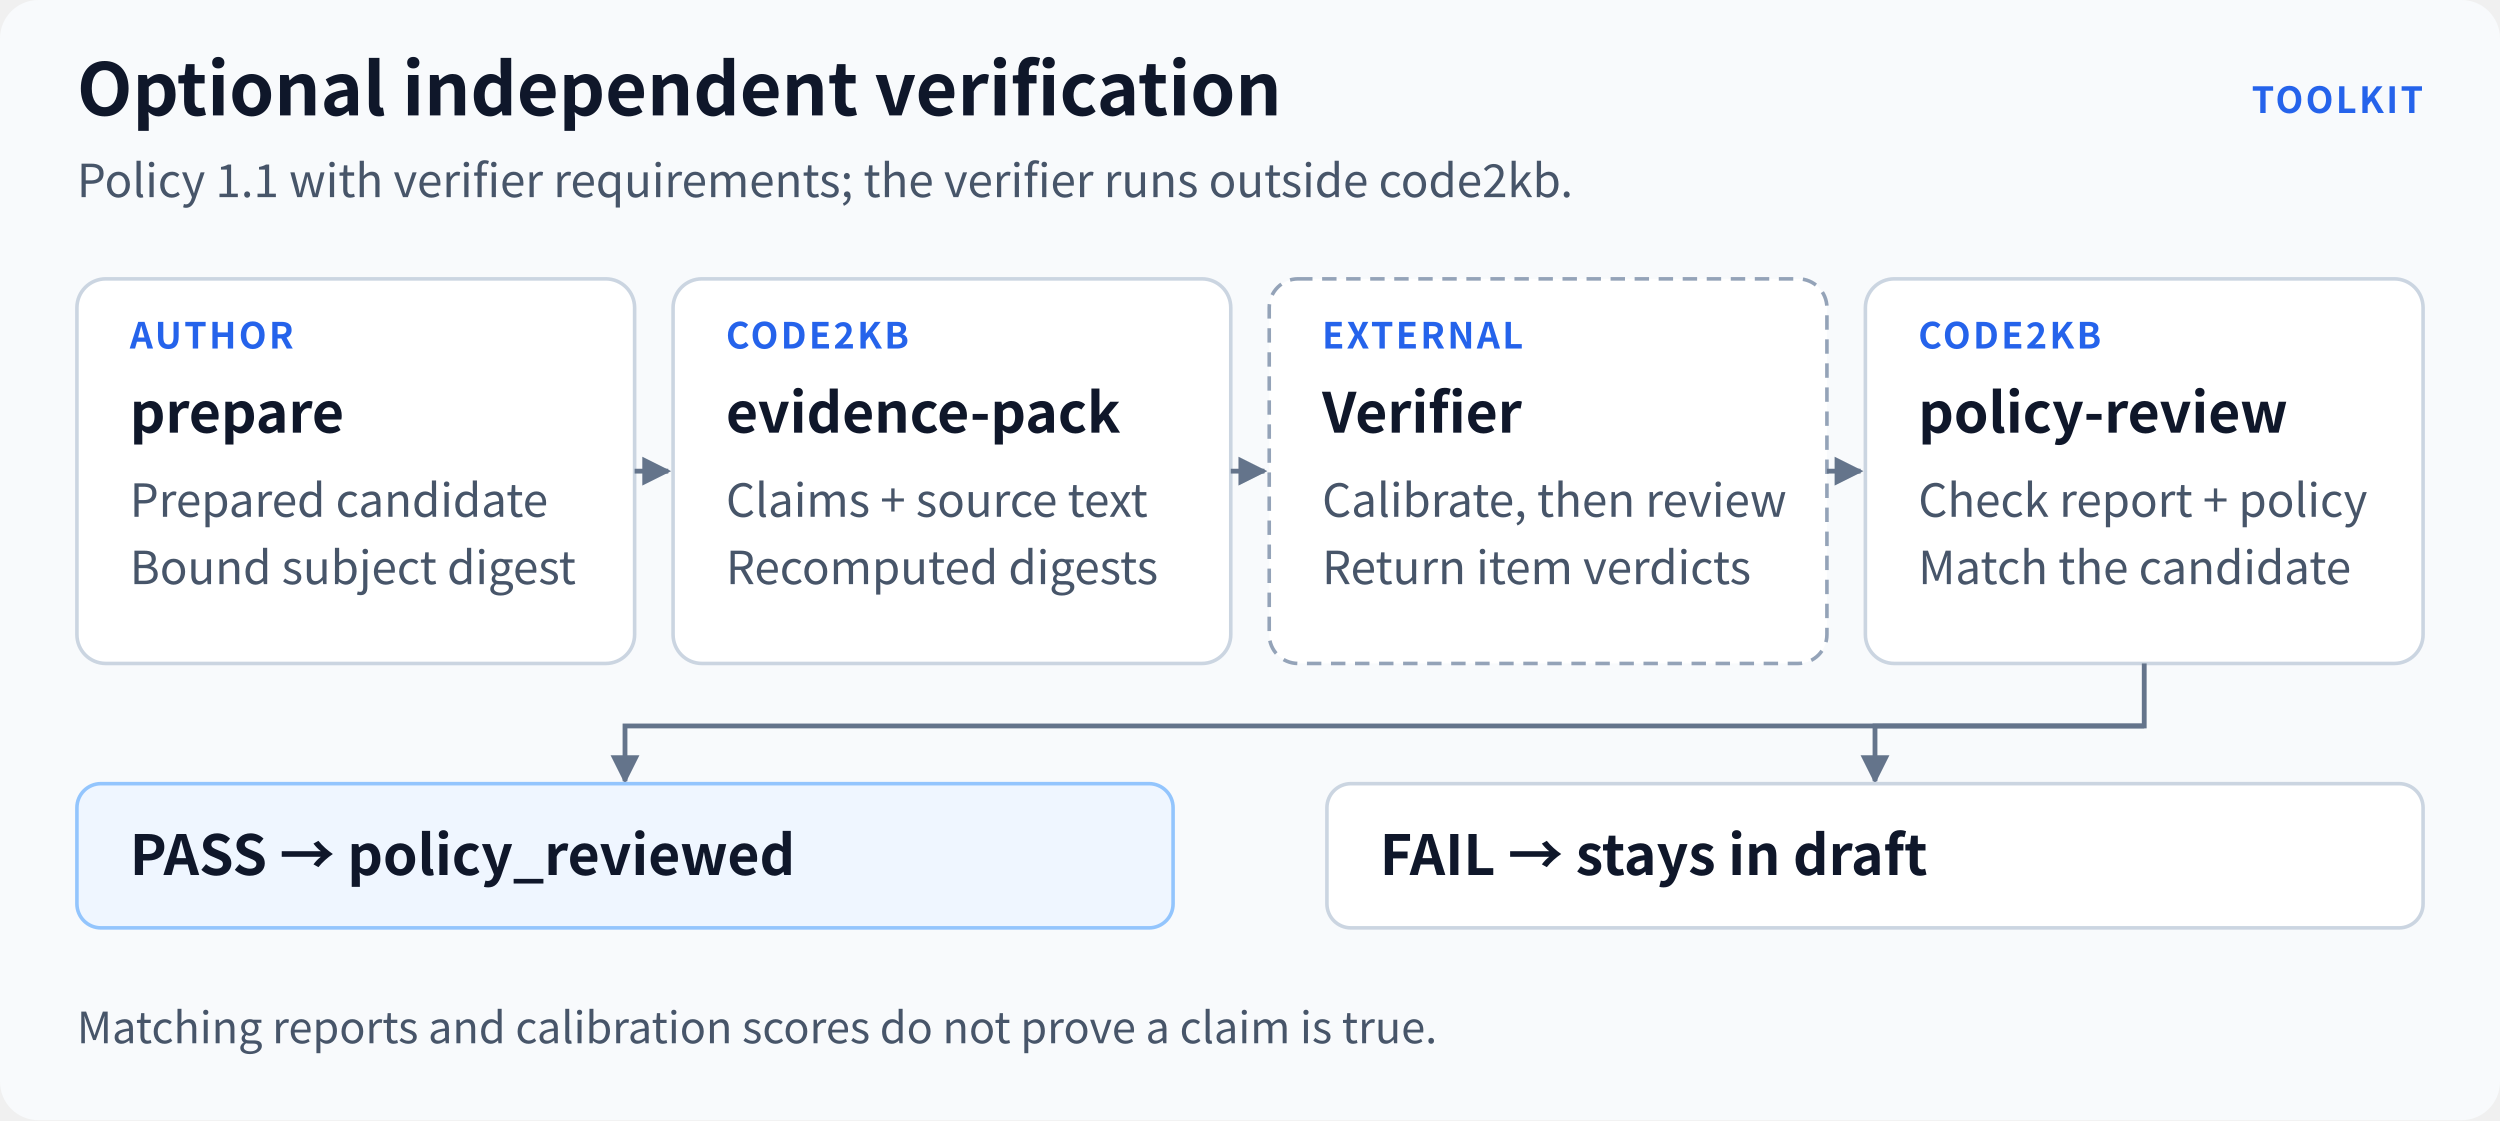
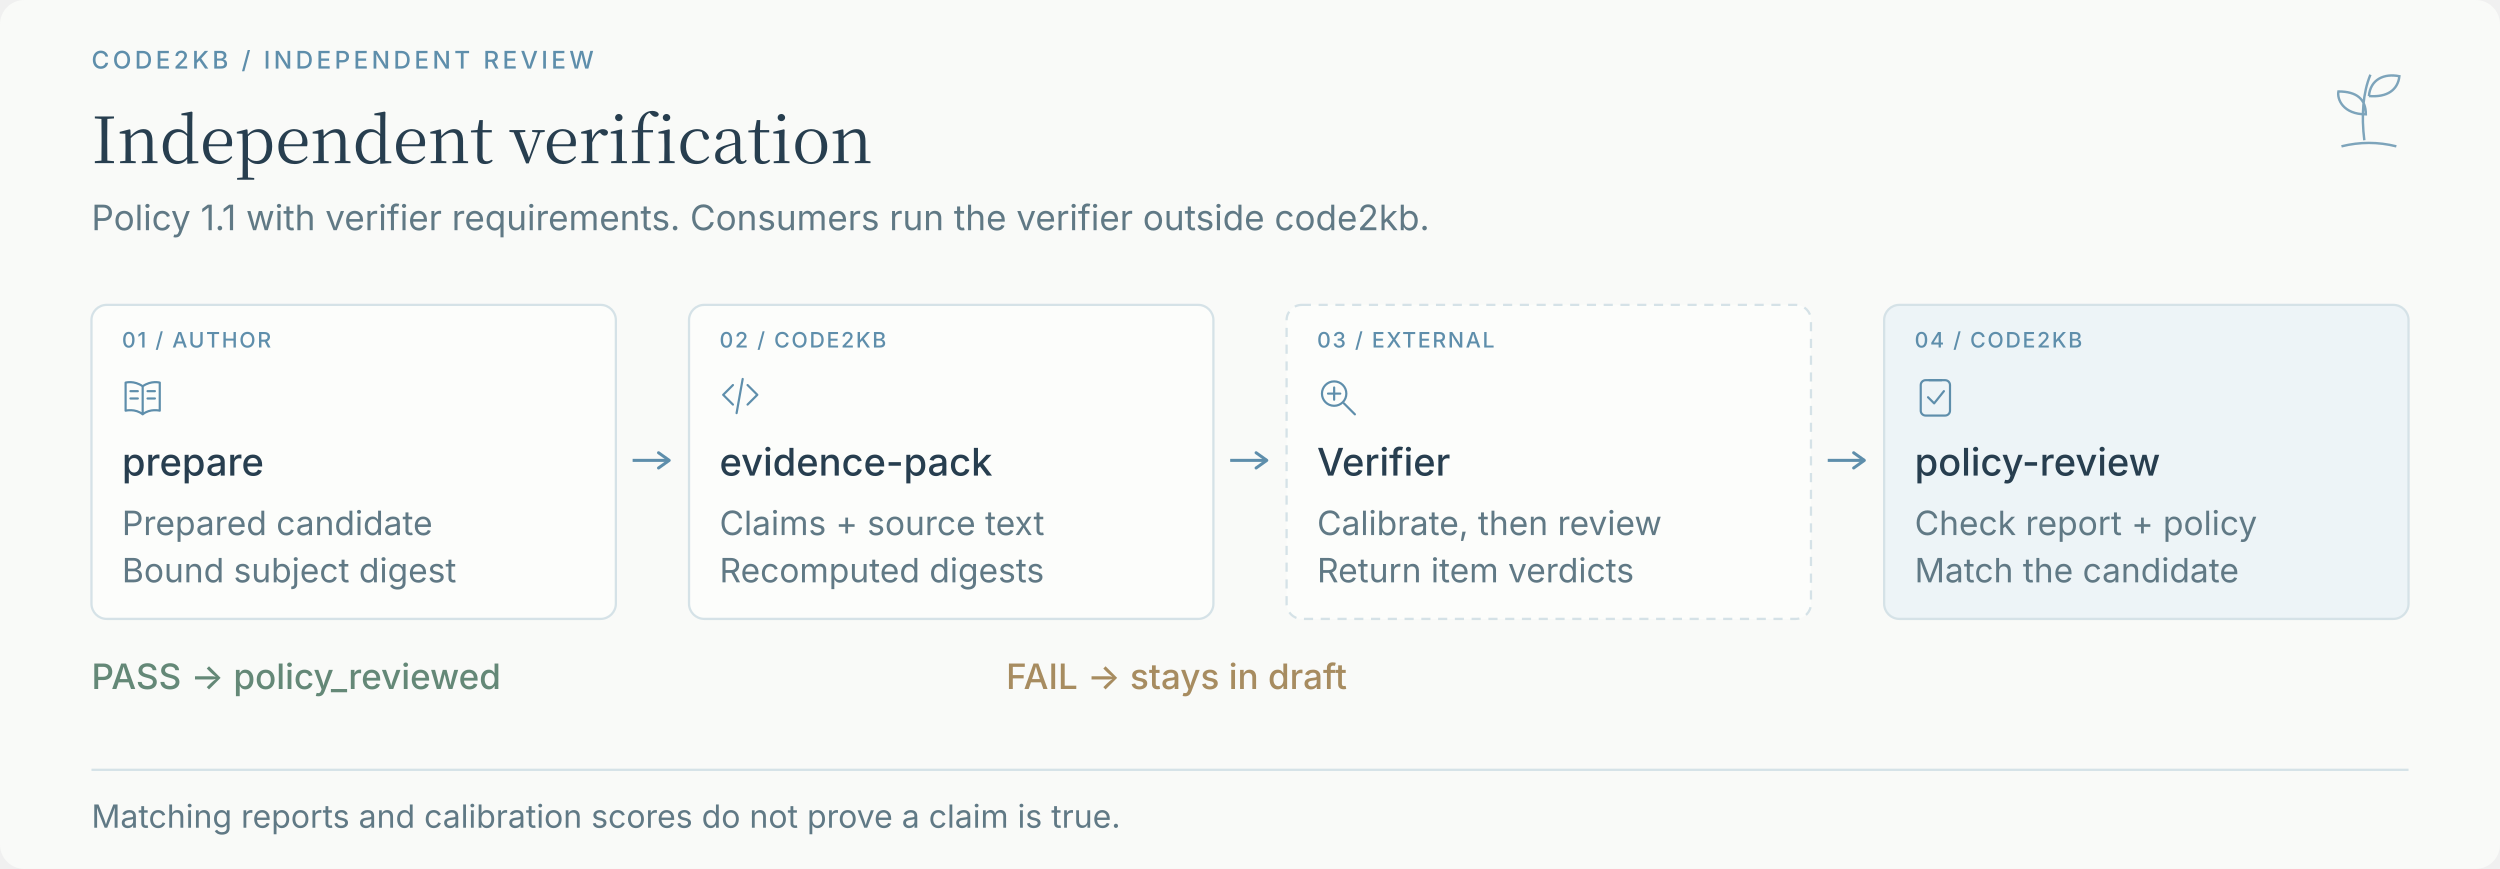
- <svg xmlns="http://www.w3.org/2000/svg" width="1040" height="466" viewBox="0 0 1040 466" role="img" aria-labelledby="title desc">
-   <defs>
-     <marker id="arrow" viewBox="0 0 10 10" refX="9" refY="5" markerWidth="6" markerHeight="6" orient="auto-start-reverse">
-       <path d="M 0 0 L 10 5 L 0 10 z" fill="#64748b" />
-     </marker>
-   </defs>
-   <style>
- text { font-family: -apple-system, BlinkMacSystemFont, "Segoe UI", "Noto Sans CJK SC", "PingFang SC", sans-serif; }
- .bg { fill: #f8fafc; } .card { fill: #fff; stroke: #cbd5e1; stroke-width: 1.5; }
- .accent { fill: #eff6ff; stroke: #93c5fd; stroke-width: 1.5; }
- .external { fill: #fff; stroke: #94a3b8; stroke-width: 1.5; stroke-dasharray: 6 4; }
- .title { fill: #0f172a; font-size: 30px; font-weight: 650; }
- .name { fill: #0f172a; font-size: 23px; font-weight: 650; }
- .body { fill: #475569; font-size: 19px; }
- .label { fill: #2563eb; font-size: 15px; font-weight: 650; letter-spacing: 1px; }
- .note { fill: #475569; font-size: 18px; }
- .flow { fill: none; stroke: #64748b; stroke-width: 2; marker-end: url(#arrow); }
- </style>
-   <rect width="1040" height="466" rx="16" class="bg" />
-   <text x="32" y="48" class="title" text-anchor="start">Optional independent verification</text>
-   <text x="1008" y="47" class="label" text-anchor="end">TOOLKIT</text>
-   <text x="32" y="82" class="body" text-anchor="start">Policy 1.1 with verifier requirements; the verifier runs outside code2kb.</text>
-   <rect x="32" y="116" width="232" height="160" rx="12" class="card" />
-   <text x="54" y="145" class="label" text-anchor="start">AUTHOR</text>
-   <text x="54" y="180" class="name" text-anchor="start">prepare</text>
-   <text x="54" y="215" class="body" text-anchor="start">Prepared candidate</text>
-   <text x="54" y="243" class="body" text-anchor="start">Bound subject digest</text>
-   <path d="M264 196H278" class="flow" />
-   <rect x="280" y="116" width="232" height="160" rx="12" class="card" />
-   <text x="302" y="145" class="label" text-anchor="start">CODE2KB</text>
-   <text x="302" y="180" class="name" text-anchor="start">evidence-pack</text>
-   <text x="302" y="215" class="body" text-anchor="start">Claims + source text</text>
-   <text x="302" y="243" class="body" text-anchor="start">Recomputed digests</text>
-   <path d="M512 196H526" class="flow" />
-   <rect x="528" y="116" width="232" height="160" rx="12" class="external" />
-   <text x="550" y="145" class="label" text-anchor="start">EXTERNAL</text>
-   <text x="550" y="180" class="name" text-anchor="start">Verifier</text>
-   <text x="550" y="215" class="body" text-anchor="start">Calibrate, then review</text>
-   <text x="550" y="243" class="body" text-anchor="start">Return item verdicts</text>
-   <path d="M760 196H774" class="flow" />
-   <rect x="776" y="116" width="232" height="160" rx="12" class="card" />
-   <text x="798" y="145" class="label" text-anchor="start">CODE2KB</text>
-   <text x="798" y="180" class="name" text-anchor="start">policy-review</text>
-   <text x="798" y="215" class="body" text-anchor="start">Check report + policy</text>
-   <text x="798" y="243" class="body" text-anchor="start">Match the candidate</text>
-   <path d="M892 276V302H260V325" class="flow" />
-   <path d="M892 302H780V325" class="flow" />
-   <rect x="32" y="326" width="456" height="60" rx="10" class="accent" />
-   <rect x="552" y="326" width="456" height="60" rx="10" class="card" />
-   <text x="54" y="364" class="name" text-anchor="start">PASS → policy_reviewed</text>
-   <text x="574" y="364" class="name" text-anchor="start">FAIL → stays in draft</text>
-   <text x="32" y="434" class="note" text-anchor="start">Matching reports and calibration scores do not prove a claim is true.</text>
+ <svg xmlns="http://www.w3.org/2000/svg" width="1640" height="570" viewBox="0 0 1640 570" role="img" aria-labelledby="title desc">
+   <rect x="0" y="0" width="1640" height="570" rx="16" fill="#f9faf8" stroke="none" stroke-width="1.5" />
+   <text x="60" y="45" font-family="Inter, -apple-system, BlinkMacSystemFont, Segoe UI, Noto Sans CJK SC, PingFang SC, Microsoft YaHei, sans-serif" font-size="16" font-weight="500" fill="#5e8eab" text-anchor="start" letter-spacing="2.2">CODE2KB  /  INDEPENDENT REVIEW</text>
+   <text x="60" y="107" font-family="Noto Serif CJK SC, Songti SC, STSong, Georgia, serif" font-size="42" font-weight="400" fill="#273e4f" text-anchor="start">Independent verification</text>
+   <text x="60" y="151" font-family="Inter, -apple-system, BlinkMacSystemFont, Segoe UI, Noto Sans CJK SC, PingFang SC, Microsoft YaHei, sans-serif" font-size="23" font-weight="400" fill="#607985" text-anchor="start">Policy 1.1 with verifier requirements. Consumers run the verifier outside code2kb.</text>
+   <g transform="translate(1530 45)" fill="none" stroke="#5e8eab" stroke-width="1.6" opacity="0.8">
+     <path d="M21 47c-2-16-1-31 4-43M22 30C7 30 3 20 4 15c12 0 18 5 18 15Zm2-12C25 7 34 3 44 5c-1 9-8 14-20 13M6 51c12-3 24-3 36 0" />
+   </g>
+   <g data-card="prepare">
+     <rect x="60" y="200" width="344" height="206" rx="10" fill="#fcfdfb" stroke="#d5e2e7" stroke-width="1.5" />
+     <text x="80" y="228" font-family="Inter, -apple-system, BlinkMacSystemFont, Segoe UI, Noto Sans CJK SC, PingFang SC, Microsoft YaHei, sans-serif" font-size="14" font-weight="500" fill="#5e8eab" text-anchor="start" letter-spacing="1.1">01 / AUTHOR</text>
+     <g transform="translate(80 247) scale(0.8)" fill="none" stroke="#5e8eab" stroke-width="1.8" stroke-linecap="round" stroke-linejoin="round">
+       <path d="M17 8C10 3 3 5 3 5v23s8-2 14 3c6-5 14-3 14-3V5s-7-2-14 3Zm0 0v23M7 12h6m-6 6h6m8-6h6m-6 6h6" />
+     </g>
+     <text x="80" y="312" font-family="Inter, -apple-system, BlinkMacSystemFont, Segoe UI, Noto Sans CJK SC, PingFang SC, Microsoft YaHei, sans-serif" font-size="25" font-weight="500" fill="#273e4f" text-anchor="start">prepare</text>
+     <text x="80" y="351" font-family="Inter, -apple-system, BlinkMacSystemFont, Segoe UI, Noto Sans CJK SC, PingFang SC, Microsoft YaHei, sans-serif" font-size="22" font-weight="400" fill="#607985" text-anchor="start">Prepared candidate</text>
+     <text x="80" y="382" font-family="Inter, -apple-system, BlinkMacSystemFont, Segoe UI, Noto Sans CJK SC, PingFang SC, Microsoft YaHei, sans-serif" font-size="22" font-weight="400" fill="#607985" text-anchor="start">Bound subject digest</text>
+   </g>
+   <path d="M415 302 H439" fill="none" stroke="#5e8eab" stroke-width="2" />
+   <path d="M432 297 L439 302 L432 307" fill="none" stroke="#5e8eab" stroke-width="2" stroke-linecap="round" stroke-linejoin="round" />
+   <g data-card="evidence-pack">
+     <rect x="452" y="200" width="344" height="206" rx="10" fill="#fcfdfb" stroke="#d5e2e7" stroke-width="1.5" />
+     <text x="472" y="228" font-family="Inter, -apple-system, BlinkMacSystemFont, Segoe UI, Noto Sans CJK SC, PingFang SC, Microsoft YaHei, sans-serif" font-size="14" font-weight="500" fill="#5e8eab" text-anchor="start" letter-spacing="1.1">02 / CODE2KB</text>
+     <g transform="translate(472 247) scale(0.8)" fill="none" stroke="#5e8eab" stroke-width="1.8" stroke-linecap="round" stroke-linejoin="round">
+       <path d="M11 7 3 15l8 8m12-16 8 8-8 8m-4-21-5 28" />
+     </g>
+     <text x="472" y="312" font-family="Inter, -apple-system, BlinkMacSystemFont, Segoe UI, Noto Sans CJK SC, PingFang SC, Microsoft YaHei, sans-serif" font-size="25" font-weight="500" fill="#273e4f" text-anchor="start">evidence-pack</text>
+     <text x="472" y="351" font-family="Inter, -apple-system, BlinkMacSystemFont, Segoe UI, Noto Sans CJK SC, PingFang SC, Microsoft YaHei, sans-serif" font-size="22" font-weight="400" fill="#607985" text-anchor="start">Claims + source text</text>
+     <text x="472" y="382" font-family="Inter, -apple-system, BlinkMacSystemFont, Segoe UI, Noto Sans CJK SC, PingFang SC, Microsoft YaHei, sans-serif" font-size="22" font-weight="400" fill="#607985" text-anchor="start">Recomputed digests</text>
+   </g>
+   <path d="M807 302 H831" fill="none" stroke="#5e8eab" stroke-width="2" />
+   <path d="M824 297 L831 302 L824 307" fill="none" stroke="#5e8eab" stroke-width="2" stroke-linecap="round" stroke-linejoin="round" />
+   <g data-card="Verifier">
+     <rect x="844" y="200" width="344" height="206" rx="10" fill="#fcfdfb" stroke="#d5e2e7" stroke-width="1.5" stroke-dasharray="6 5" />
+     <text x="864" y="228" font-family="Inter, -apple-system, BlinkMacSystemFont, Segoe UI, Noto Sans CJK SC, PingFang SC, Microsoft YaHei, sans-serif" font-size="14" font-weight="500" fill="#5e8eab" text-anchor="start" letter-spacing="1.1">03 / EXTERNAL</text>
+     <g transform="translate(864 247) scale(0.8)" fill="none" stroke="#5e8eab" stroke-width="1.8" stroke-linecap="round" stroke-linejoin="round">
+       <circle cx="14" cy="14" r="10" />
+       <path d="m22 22 9 9M9 14h10m-5-5v10" />
+     </g>
+     <text x="864" y="312" font-family="Inter, -apple-system, BlinkMacSystemFont, Segoe UI, Noto Sans CJK SC, PingFang SC, Microsoft YaHei, sans-serif" font-size="25" font-weight="500" fill="#273e4f" text-anchor="start">Verifier</text>
+     <text x="864" y="351" font-family="Inter, -apple-system, BlinkMacSystemFont, Segoe UI, Noto Sans CJK SC, PingFang SC, Microsoft YaHei, sans-serif" font-size="22" font-weight="400" fill="#607985" text-anchor="start">Calibrate, then review</text>
+     <text x="864" y="382" font-family="Inter, -apple-system, BlinkMacSystemFont, Segoe UI, Noto Sans CJK SC, PingFang SC, Microsoft YaHei, sans-serif" font-size="22" font-weight="400" fill="#607985" text-anchor="start">Return item verdicts</text>
+   </g>
+   <path d="M1199 302 H1223" fill="none" stroke="#5e8eab" stroke-width="2" />
+   <path d="M1216 297 L1223 302 L1216 307" fill="none" stroke="#5e8eab" stroke-width="2" stroke-linecap="round" stroke-linejoin="round" />
+   <g data-card="policy-review">
+     <rect x="1236" y="200" width="344" height="206" rx="10" fill="#edf4f7" stroke="#d5e2e7" stroke-width="1.5" />
+     <text x="1256" y="228" font-family="Inter, -apple-system, BlinkMacSystemFont, Segoe UI, Noto Sans CJK SC, PingFang SC, Microsoft YaHei, sans-serif" font-size="14" font-weight="500" fill="#5e8eab" text-anchor="start" letter-spacing="1.1">04 / CODE2KB</text>
+     <g transform="translate(1256 247) scale(0.8)" fill="none" stroke="#5e8eab" stroke-width="1.8" stroke-linecap="round" stroke-linejoin="round">
+       <rect x="5" y="3" width="24" height="29" rx="4" />
+       <path d="m11 17 5 5 8-10m-12-9h10" />
+     </g>
+     <text x="1256" y="312" font-family="Inter, -apple-system, BlinkMacSystemFont, Segoe UI, Noto Sans CJK SC, PingFang SC, Microsoft YaHei, sans-serif" font-size="25" font-weight="500" fill="#273e4f" text-anchor="start">policy-review</text>
+     <text x="1256" y="351" font-family="Inter, -apple-system, BlinkMacSystemFont, Segoe UI, Noto Sans CJK SC, PingFang SC, Microsoft YaHei, sans-serif" font-size="22" font-weight="400" fill="#607985" text-anchor="start">Check report + policy</text>
+     <text x="1256" y="382" font-family="Inter, -apple-system, BlinkMacSystemFont, Segoe UI, Noto Sans CJK SC, PingFang SC, Microsoft YaHei, sans-serif" font-size="22" font-weight="400" fill="#607985" text-anchor="start">Match the candidate</text>
+   </g>
+   <text x="60" y="452" font-family="Inter, -apple-system, BlinkMacSystemFont, Segoe UI, Noto Sans CJK SC, PingFang SC, Microsoft YaHei, sans-serif" font-size="23" font-weight="500" fill="#648877" text-anchor="start">PASS → policy_reviewed</text>
+   <text x="660" y="452" font-family="Inter, -apple-system, BlinkMacSystemFont, Segoe UI, Noto Sans CJK SC, PingFang SC, Microsoft YaHei, sans-serif" font-size="23" font-weight="500" fill="#a78c60" text-anchor="start">FAIL → stays in draft</text>
+   <path d="M60 505 H1580" fill="none" stroke="#d5e2e7" stroke-width="1.5" />
+   <text x="60" y="543" font-family="Inter, -apple-system, BlinkMacSystemFont, Segoe UI, Noto Sans CJK SC, PingFang SC, Microsoft YaHei, sans-serif" font-size="21" font-weight="400" fill="#607985" text-anchor="start">Matching reports and calibration scores do not prove a claim is true.</text>
</svg>
